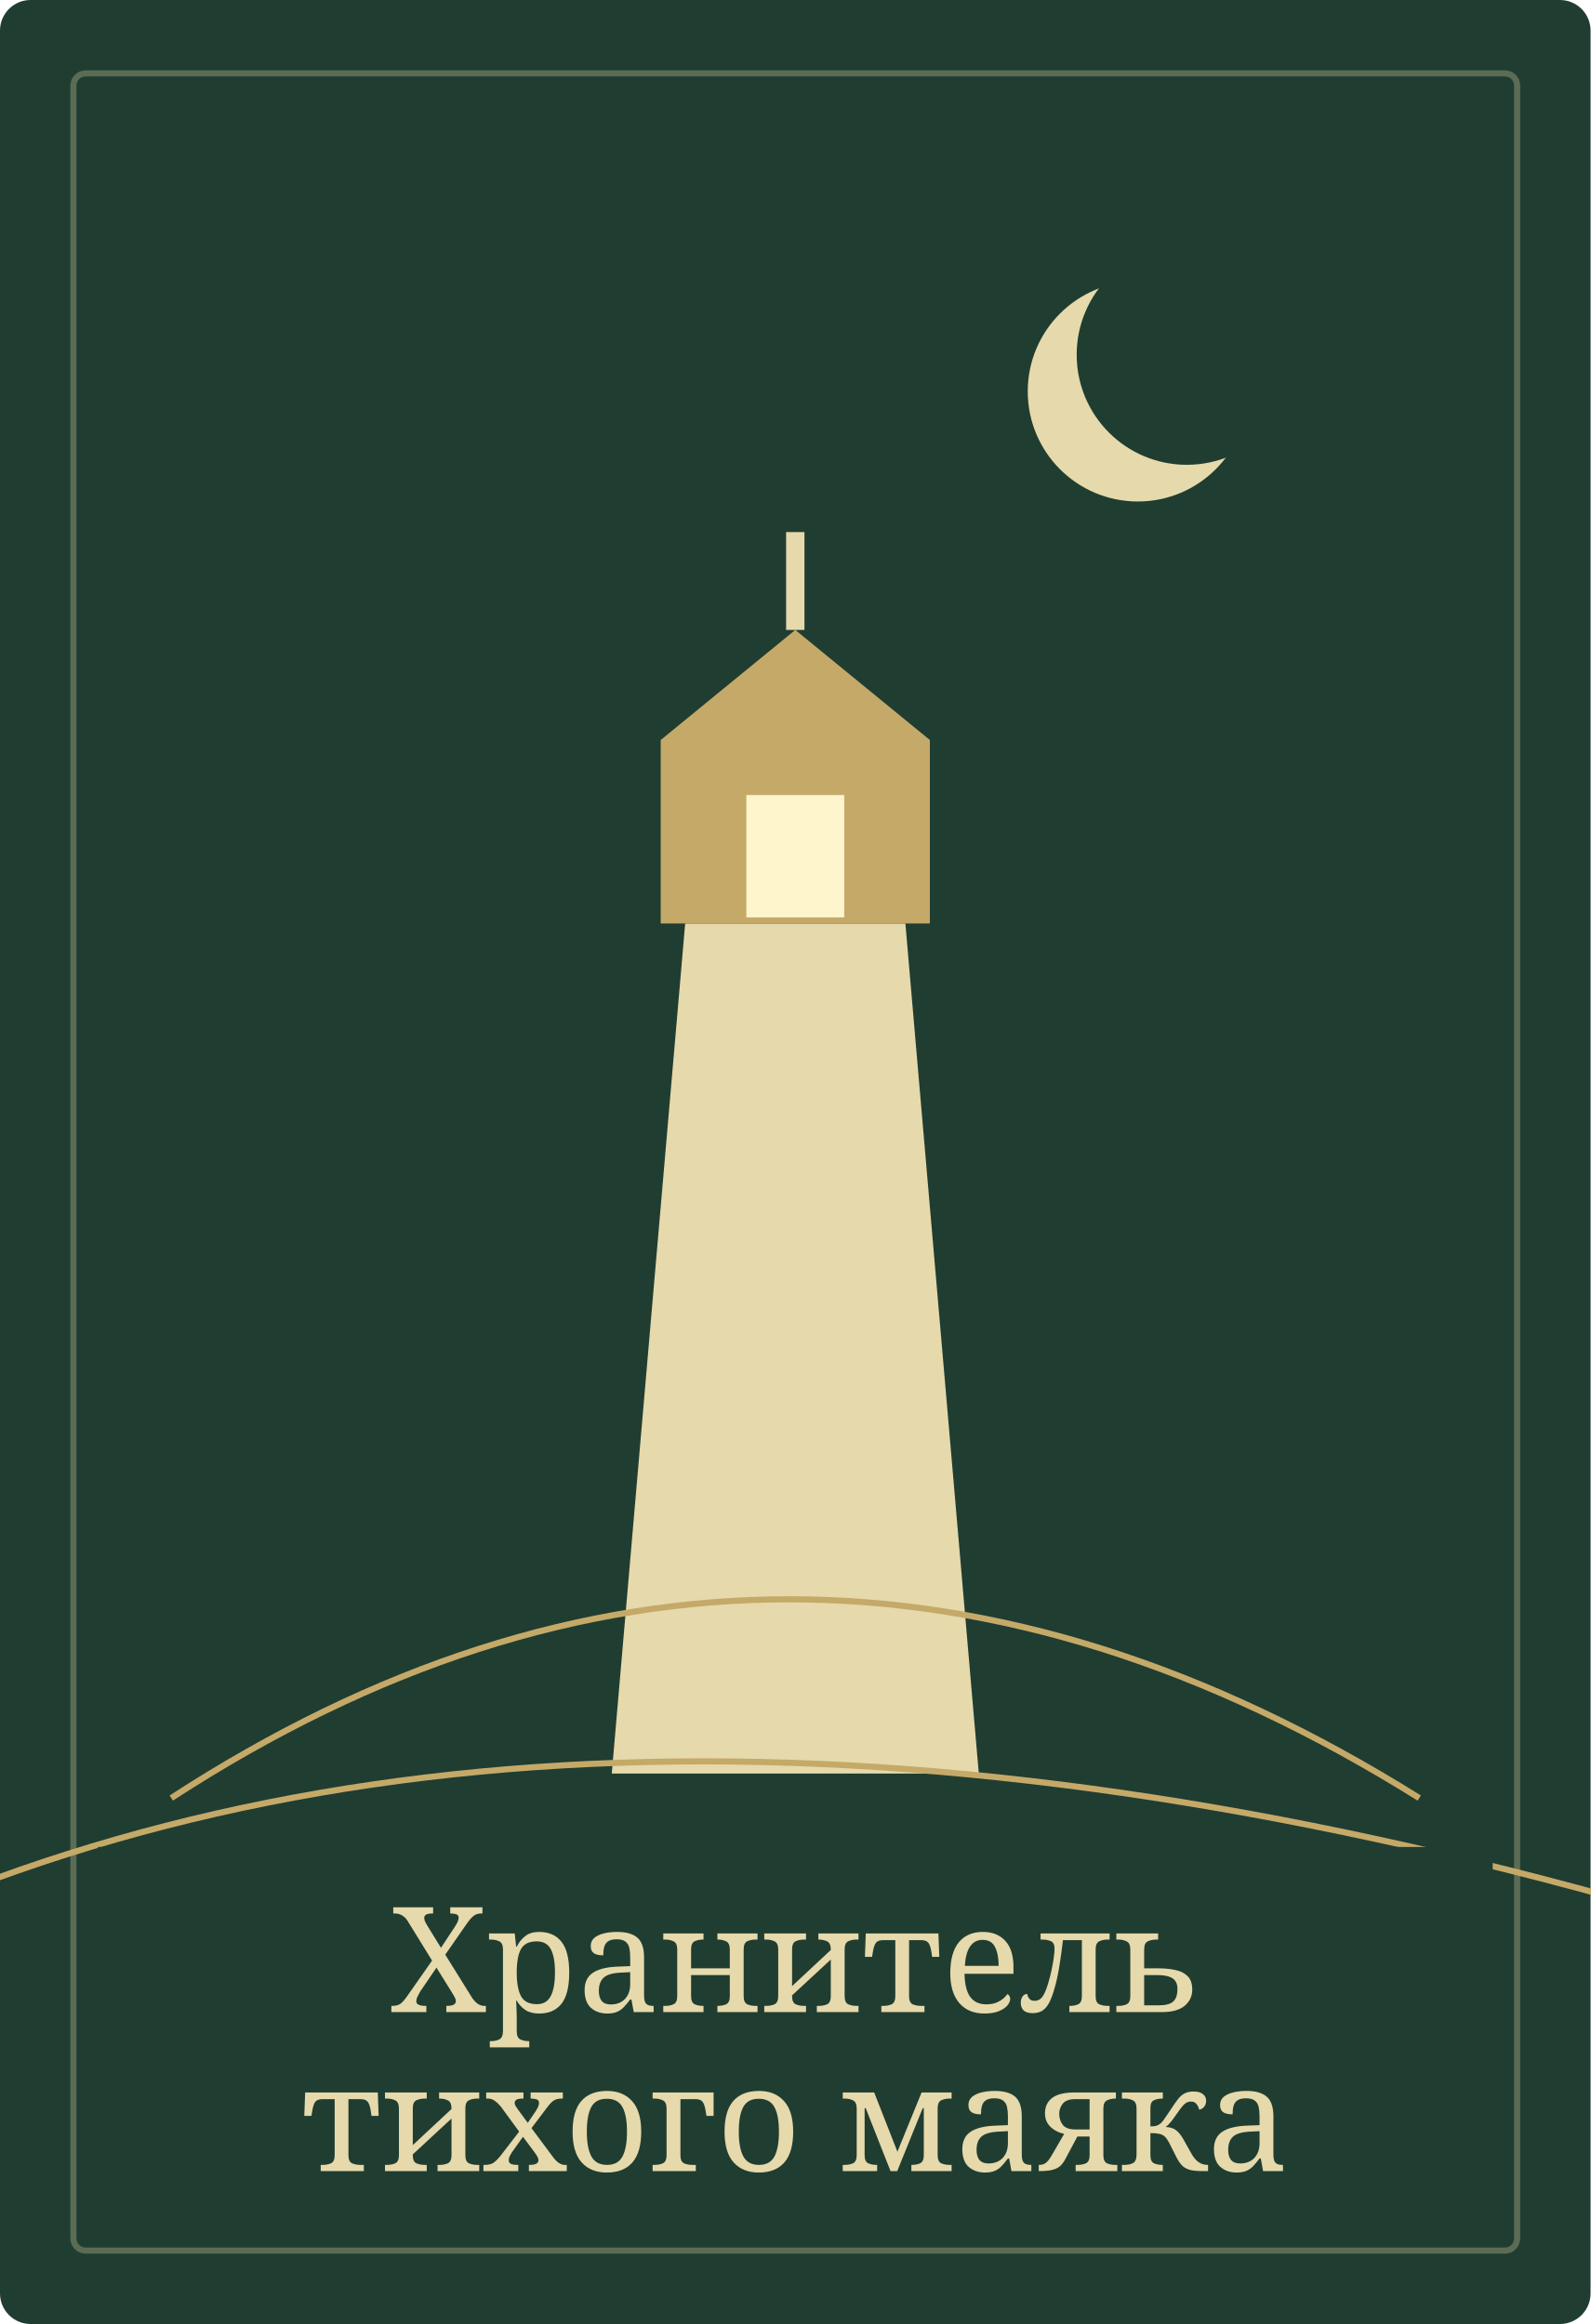
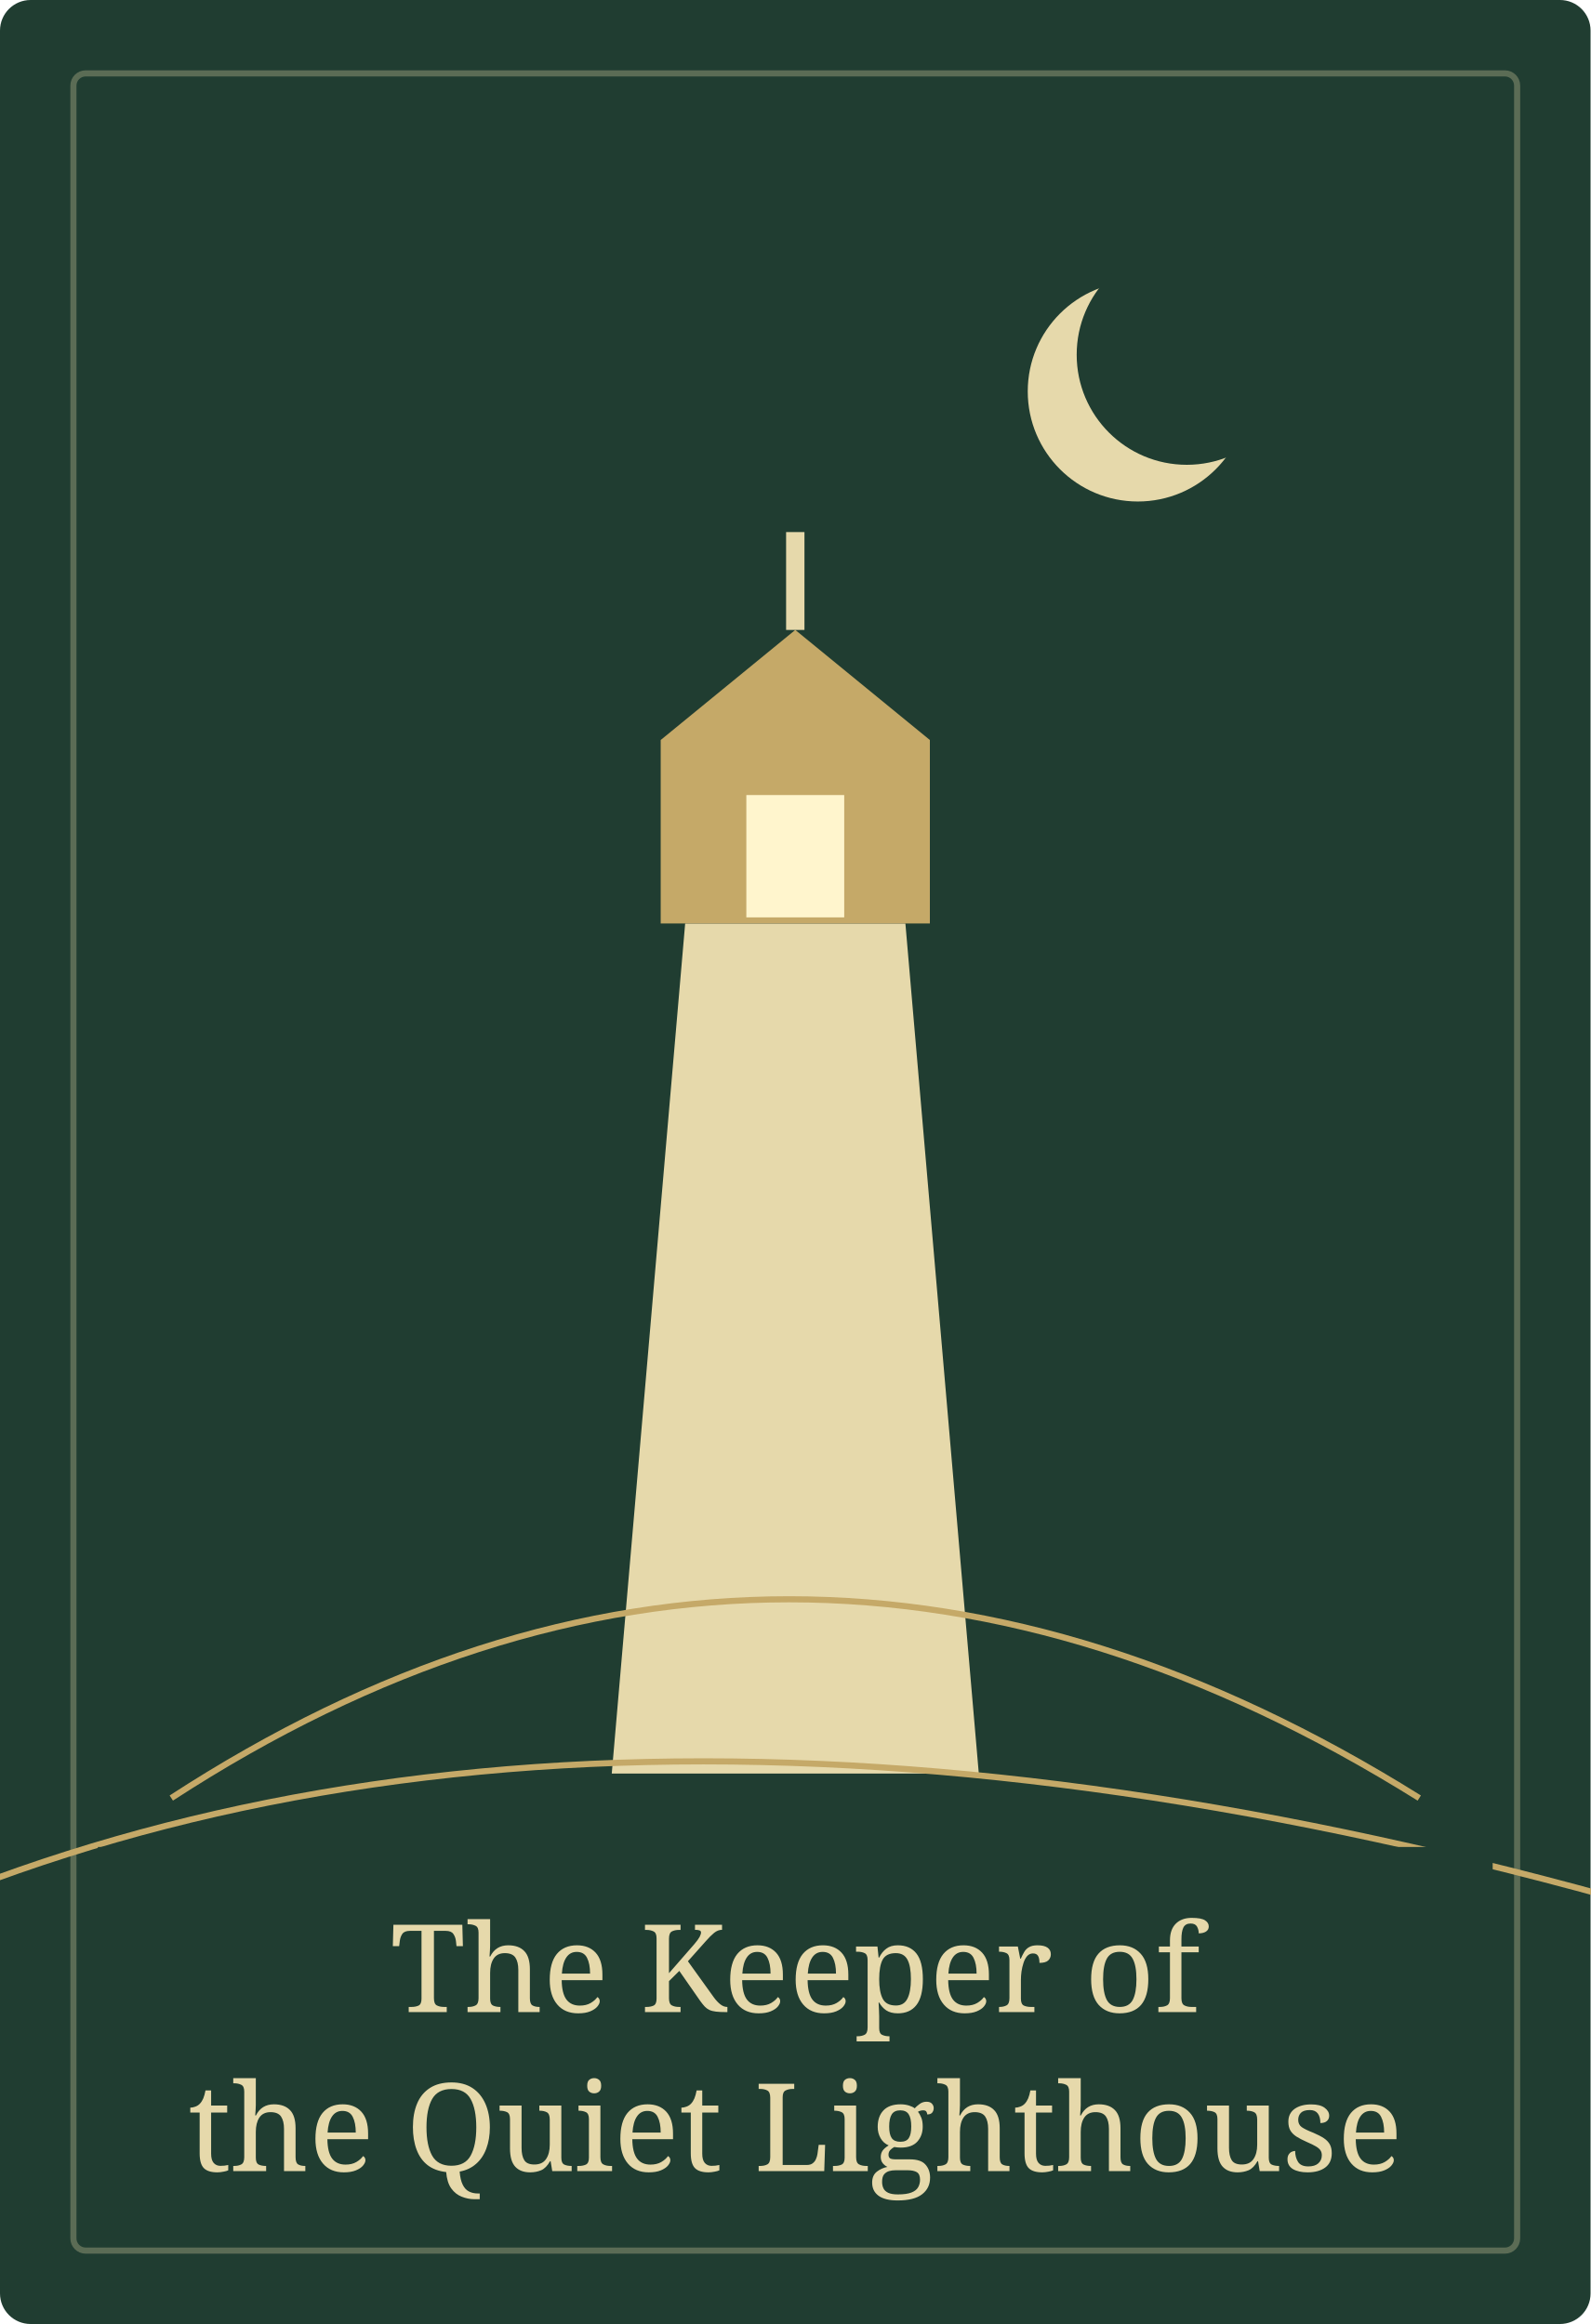
<svg xmlns="http://www.w3.org/2000/svg" width="260" height="380" viewBox="0 0 260 380">
  <rect width="260" height="380" rx="5" fill="#203d31" />
  <rect x="12" y="12" width="236" height="356" rx="2" fill="none" stroke="#e6d9ab" opacity=".3" />
  <path d="M100 290 112 151h36l12 139Z" fill="#e6d9ab" />
  <path d="M108 151v-30l22-18 22 18v30Z" fill="#c5a968" />
  <path d="M122 130h16v20h-16Z" fill="#fff5cd" />
  <path d="M130 103V87" stroke="#e6d9ab" stroke-width="3" />
  <path d="M28 294q100-65 204 0M-20 315q120-54 300 0" stroke="#c5a968" fill="none" />
  <circle cx="186" cy="64" r="18" fill="#e6d9ab" />
  <circle cx="194" cy="58" r="18" fill="#203d31" />
  <rect x="16" y="302" width="228" height="62" fill="#203d31" />
-   <g text-anchor="middle" font-family="Georgia,serif" font-size="24" fill="#e6d9ab">
-     <text x="130" y="329">Хранитель</text>
-     <text x="130" y="355">тихого маяка</text>
+   <g text-anchor="middle" font-family="Georgia,serif" font-size="20" fill="#e6d9ab">
+     <text x="130" y="329">The Keeper of</text>
+     <text x="130" y="355">the Quiet Lighthouse</text>
  </g>
</svg>
